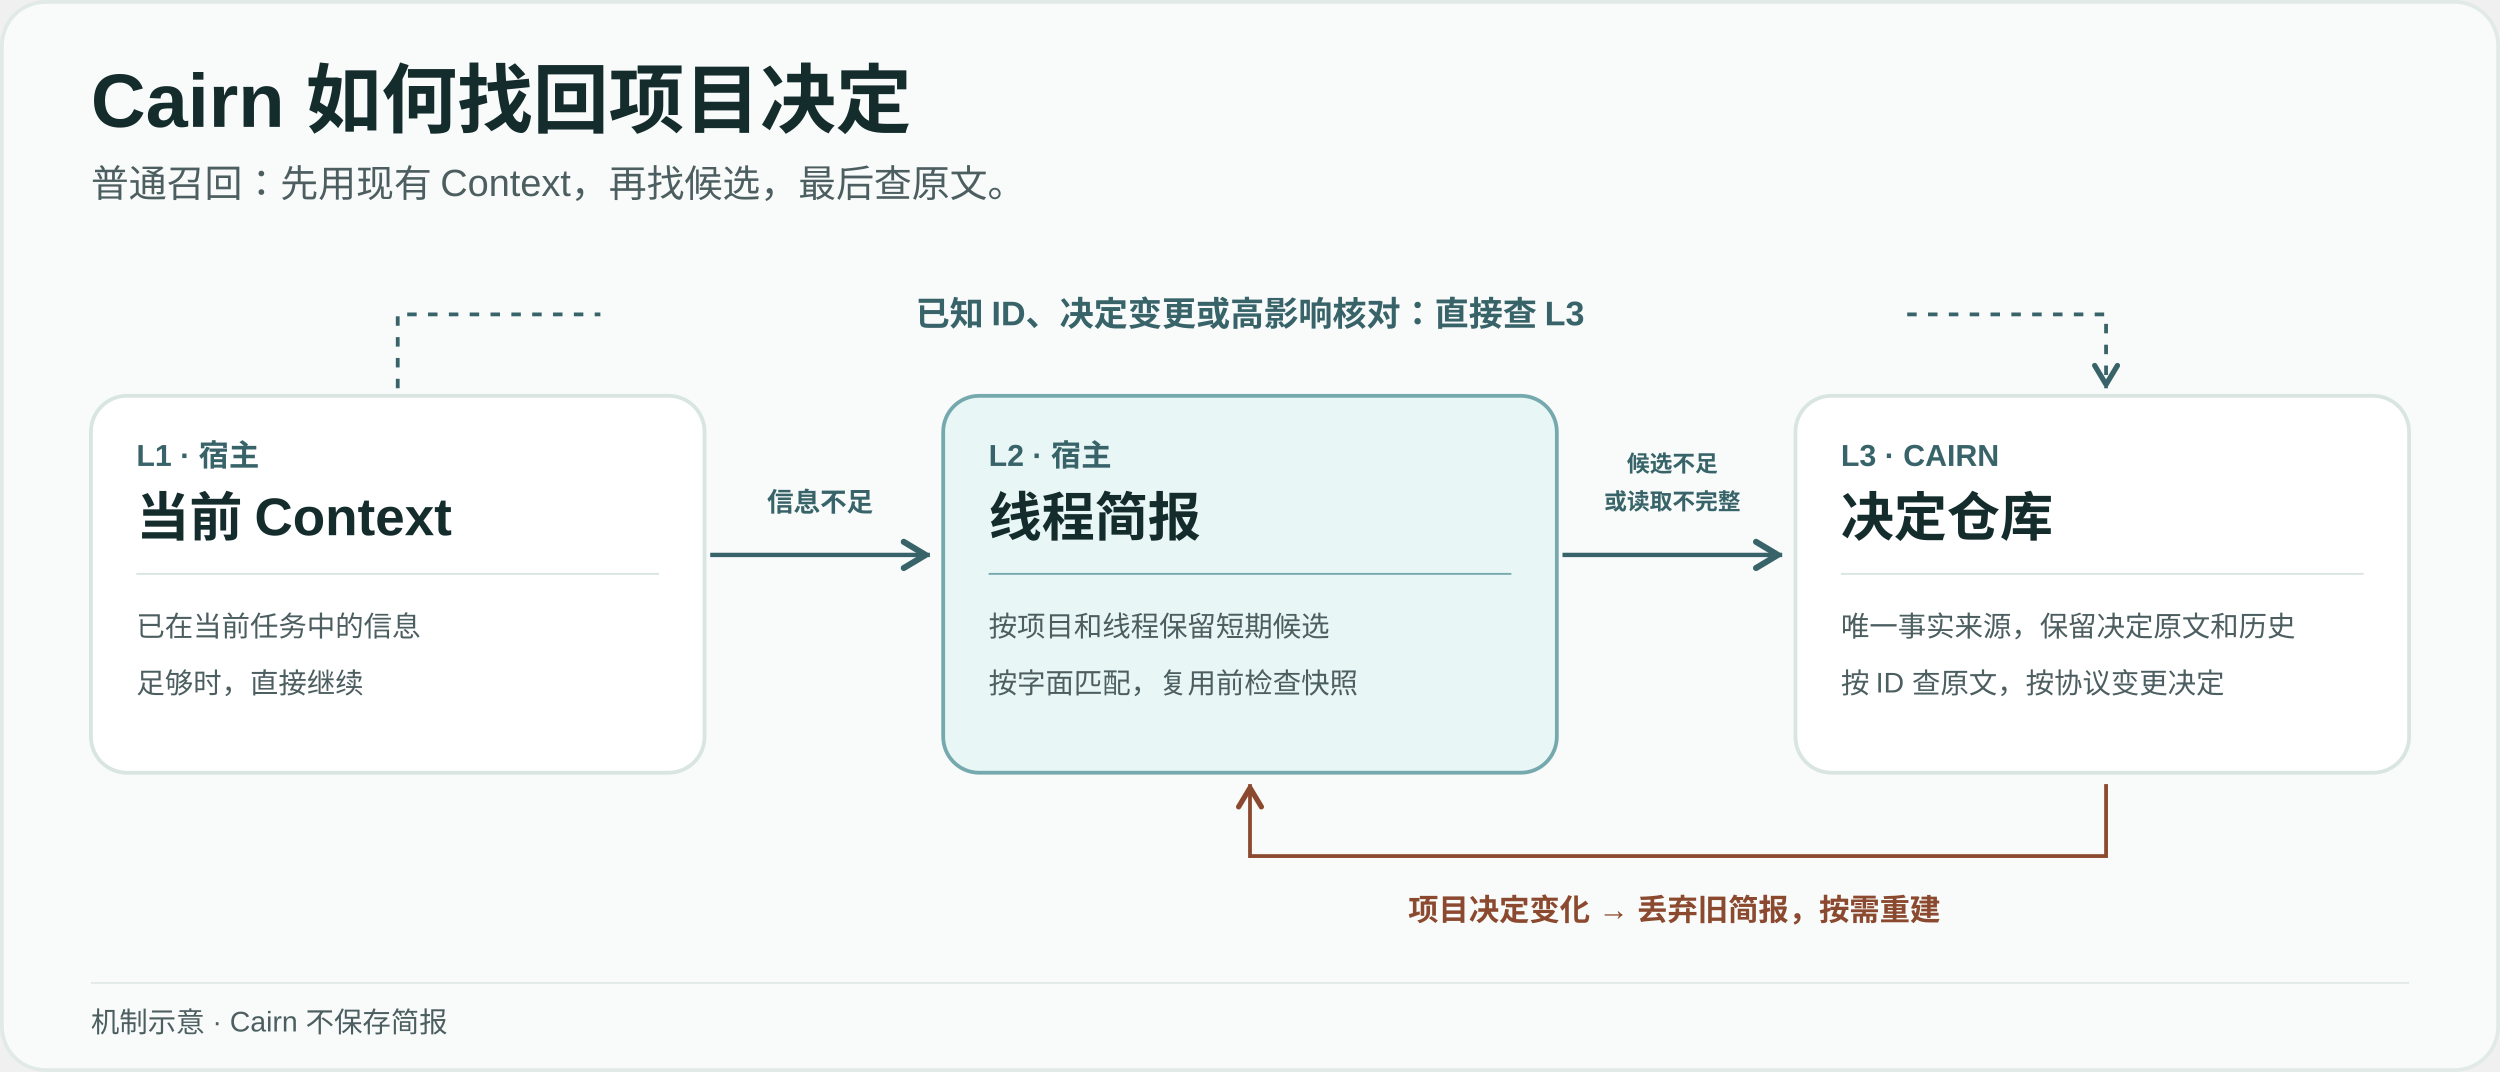
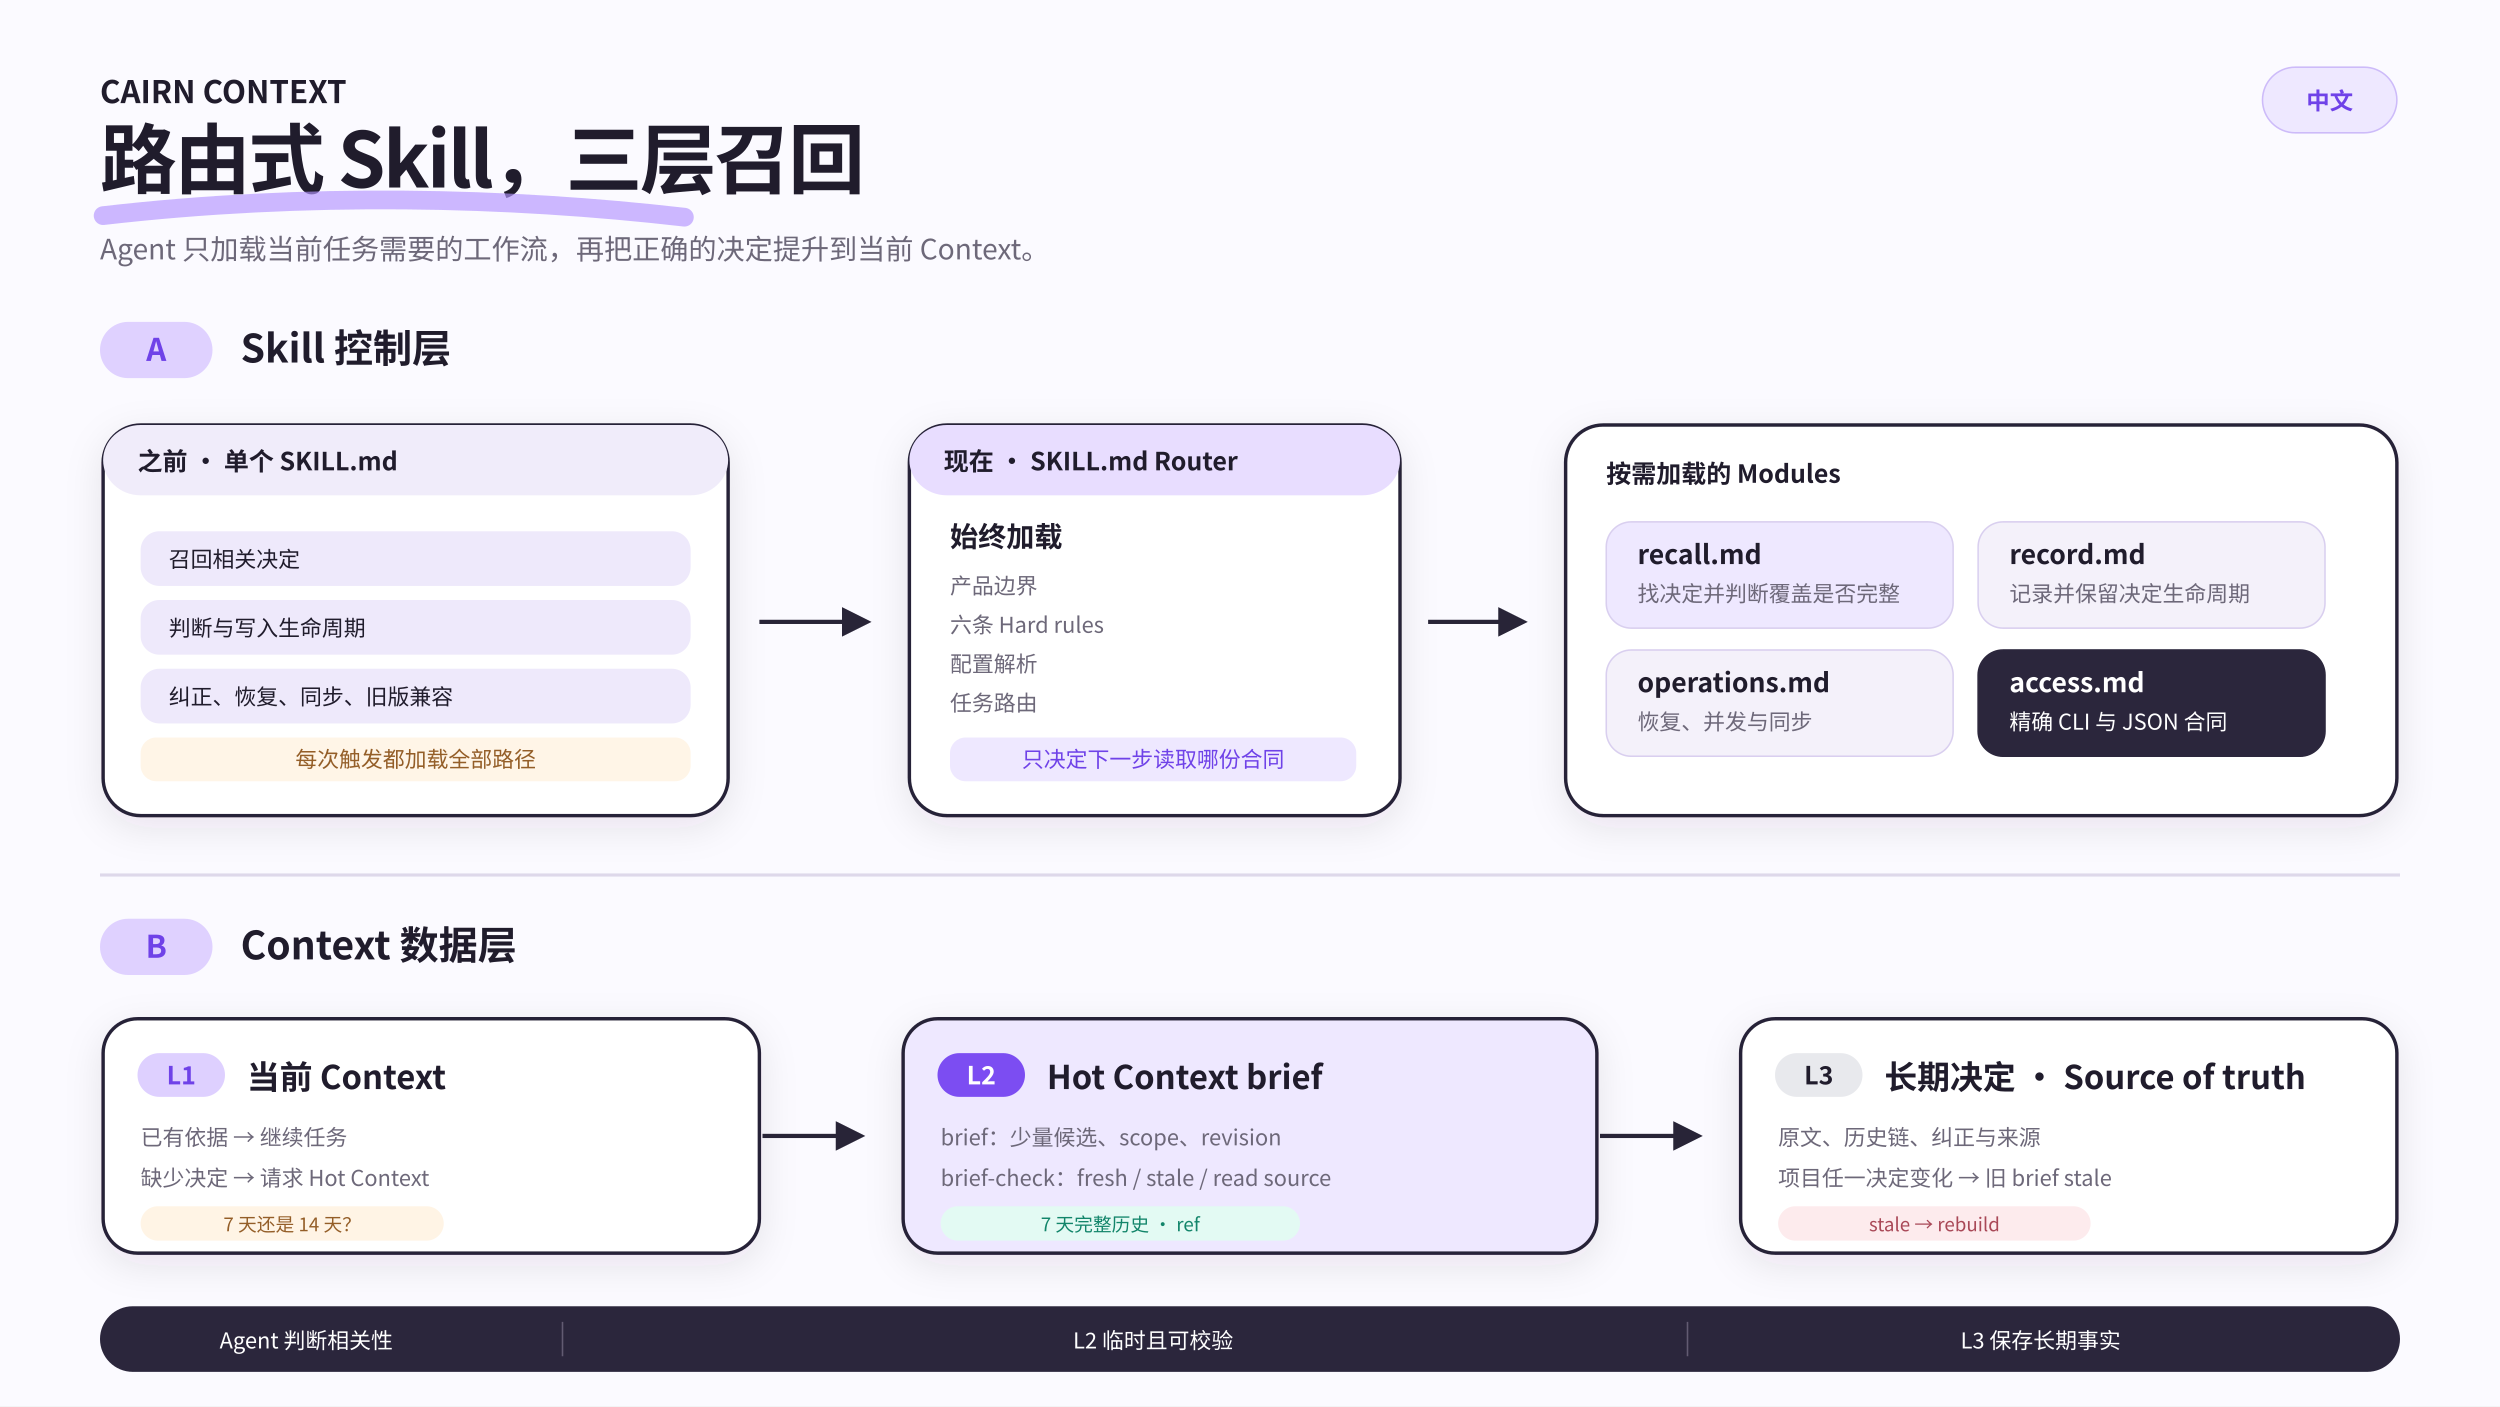
- <svg xmlns="http://www.w3.org/2000/svg" width="1320" height="566" viewBox="0 0 1320 566" role="img" aria-labelledby="title desc">
+ <svg xmlns="http://www.w3.org/2000/svg" width="1600" height="900" viewBox="0 0 1600 900" role="img">
  <defs>
-     <marker id="arrow" markerWidth="9" markerHeight="9" refX="7" refY="4" orient="auto">
-       <path d="M1 1l5 3-5 3" fill="none" stroke="#376369" stroke-width="1.4" stroke-linecap="round" stroke-linejoin="round" />
+     <filter id="shadow" x="-20%" y="-20%" width="140%" height="150%">
+       <feDropShadow dx="0" dy="7" stdDeviation="12" flood-color="#30264b" flood-opacity=".09" />
+     </filter>
+     <marker id="arrow" viewBox="0 0 10 10" refX="8" refY="5" markerWidth="7" markerHeight="7" orient="auto">
+       <path d="M0 0L10 5L0 10Z" fill="#282437" />
    </marker>
-     <marker id="return" markerWidth="9" markerHeight="9" refX="7" refY="4" orient="auto">
-       <path d="M1 1l5 3-5 3" fill="none" stroke="#8b4a2f" stroke-width="1.4" stroke-linecap="round" stroke-linejoin="round" />
-     </marker>
+     <style>
+       text{font-family:-apple-system,BlinkMacSystemFont,"PingFang SC","Noto Sans CJK SC",sans-serif;fill:#201c2c}.title{font-size:49px;font-weight:760;letter-spacing:-1.5px}.heading{font-size:25px;font-weight:730}.body{font-size:18px}.small{font-size:14px}.muted{fill:#6d6879}.purple{fill:#6f42e8}.light{fill:#fff}.green{fill:#12856a}.outline{stroke:#282437;stroke-width:2.2}
+     </style>
  </defs>
-   <rect x="1" y="1" width="1318" height="564" rx="23" fill="#f8fbfa" stroke="#e1eae7" stroke-width="2" />
-   <g font-family="Arial, PingFang SC, Microsoft YaHei, sans-serif">
-     <text x="48" y="67" font-size="40" font-weight="700" fill="#152c2d" text-anchor="start">Cairn 如何找回项目决定</text>
-     <text x="48" y="104" font-size="20" font-weight="500" fill="#4c5e60" text-anchor="start">普通召回：先用现有 Context，再找候选，最后查原文。</text>
-     <path d="M210 205V166H1112V205" fill="none" stroke="#376369" stroke-width="2" stroke-dasharray="5 6" marker-end="url(#arrow)" />
-     <rect x="317" y="147" width="686" height="37" rx="12" fill="#f8fbfa" />
-     <text x="660" y="172" font-size="18" font-weight="600" fill="#376369" text-anchor="middle">已知 ID、决定变更或高影响核对：直接查 L3</text>
-     <path d="M375 293h116" fill="none" stroke="#376369" stroke-width="2.3" marker-end="url(#arrow)" />
-     <path d="M825 293h116" fill="none" stroke="#376369" stroke-width="2.3" marker-end="url(#arrow)" />
-     <text x="433" y="270" font-size="14" font-weight="600" fill="#376369" text-anchor="middle">信息不足</text>
-     <text x="883" y="249" font-size="12" font-weight="600" fill="#376369" text-anchor="middle">候选不足</text>
-     <text x="883" y="269" font-size="12" font-weight="600" fill="#376369" text-anchor="middle">或读取不完整</text>
-     <path d="M1112 414v38H660v-38" fill="none" stroke="#8b4a2f" stroke-width="2" marker-end="url(#return)" />
-     <text x="884" y="486" font-size="16" font-weight="600" fill="#8b4a2f" text-anchor="middle">项目决定变化 → 丢弃旧简报，按需重建</text>
-     <path d="M48 519h1224" stroke="#e1eae7" />
-     <text x="48" y="545" font-size="15" font-weight="500" fill="#4c5e60" text-anchor="start">机制示意 · Cairn 不保存简报</text>
-     <g id="l1">
-       <rect x="48" y="209" width="324" height="199" rx="19" fill="#ffffff" stroke="#d8e5e1" stroke-width="2" />
-       <text x="72" y="246" font-size="16" font-weight="700" fill="#376369" text-anchor="start">L1 · 宿主</text>
-       <text x="72" y="283" font-size="28" font-weight="700" fill="#152c2d" text-anchor="start">当前 Context</text>
-       <path d="M72 303h276" stroke="#d8e5e1" />
-       <text x="72" y="336" font-size="15" font-weight="500" fill="#4c5e60" text-anchor="start">已在当前任务中的信息</text>
-       <text x="72" y="366" font-size="15" font-weight="500" fill="#4c5e60" text-anchor="start">足够时，直接继续</text>
-     </g>
-     <g id="l2">
-       <rect x="498" y="209" width="324" height="199" rx="19" fill="#e8f6f6" stroke="#75a9ad" stroke-width="2" />
-       <text x="522" y="246" font-size="16" font-weight="700" fill="#376369" text-anchor="start">L2 · 宿主</text>
-       <text x="522" y="283" font-size="28" font-weight="700" fill="#152c2d" text-anchor="start">线程简报</text>
-       <path d="M522 303h276" stroke="#75a9ad" />
-       <text x="522" y="336" font-size="15" font-weight="500" fill="#4c5e60" text-anchor="start">按项目和线程保留短期候选</text>
-       <text x="522" y="366" font-size="15" font-weight="500" fill="#4c5e60" text-anchor="start">按字面匹配，复用前检查快照</text>
-     </g>
-     <g id="l3">
-       <rect x="948" y="209" width="324" height="199" rx="19" fill="#ffffff" stroke="#d8e5e1" stroke-width="2" />
-       <text x="972" y="246" font-size="16" font-weight="700" fill="#376369" text-anchor="start">L3 · CAIRN</text>
-       <text x="972" y="283" font-size="28" font-weight="700" fill="#152c2d" text-anchor="start">决定仓库</text>
-       <path d="M972 303h276" stroke="#d8e5e1" />
-       <text x="972" y="336" font-size="15" font-weight="500" fill="#4c5e60" text-anchor="start">唯一事实来源，保留决定原文和历史</text>
-       <text x="972" y="366" font-size="15" font-weight="500" fill="#4c5e60" text-anchor="start">按 ID 查原文，按协议变更决定</text>
-     </g>
-   </g>
+   <rect width="1600" height="900" fill="#fbfaff" />
+   <text x="64" y="66" font-size="20" font-weight="700">CAIRN CONTEXT</text>
+   <text x="64" y="120" class="title">路由式 Skill，三层召回</text>
+   <path d="M66 138C196 123 325 126 438 139" fill="none" stroke="#b395ff" stroke-width="12" stroke-linecap="round" opacity=".66" />
+   <text x="64" y="166" class="body muted">Agent 只加载当前任务需要的工作流，再把正确的决定提升到当前 Context。</text>
+   <rect x="1448" y="43" width="86" height="42" rx="21" fill="#eee8ff" stroke="#cdbbf9" />
+   <text x="1491" y="70" text-anchor="middle" font-size="15" font-weight="720" class="purple">中文</text>
+   <rect x="64" y="206" width="72" height="36" rx="18" fill="#dfd1ff" />
+   <text x="100" y="231" text-anchor="middle" font-size="20" font-weight="760" class="purple">A</text>
+   <text x="154" y="232" class="heading">Skill 控制层</text>
+   <rect x="66" y="272" width="400" height="250" rx="24" fill="#fff" class="outline" filter="url(#shadow)" />
+   <rect x="66" y="272" width="400" height="45" rx="24" fill="#f0ecfa" />
+   <text x="88" y="301" font-size="16" font-weight="700">之前 · 单个 SKILL.md</text>
+   <rect x="90" y="340" width="352" height="35" rx="12" fill="#eee9fb" />
+   <text x="108" y="363" class="small">召回相关决定</text>
+   <rect x="90" y="384" width="352" height="35" rx="12" fill="#eee9fb" />
+   <text x="108" y="407" class="small">判断与写入生命周期</text>
+   <rect x="90" y="428" width="352" height="35" rx="12" fill="#eee9fb" />
+   <text x="108" y="451" class="small">纠正、恢复、同步、旧版兼容</text>
+   <rect x="90" y="472" width="352" height="28" rx="10" fill="#fff5e7" />
+   <text x="266" y="491" text-anchor="middle" class="small" style="fill:#945e28">每次触发都加载全部路径</text>
+   <path d="M486 398H554" stroke="#282437" stroke-width="2.7" marker-end="url(#arrow)" />
+   <rect x="582" y="272" width="314" height="250" rx="24" fill="#fff" class="outline" filter="url(#shadow)" />
+   <rect x="582" y="272" width="314" height="45" rx="24" fill="#e8ddff" />
+   <text x="604" y="301" font-size="16" font-weight="700">现在 · SKILL.md Router</text>
+   <text x="608" y="350" class="body" font-weight="680">始终加载</text>
+   <text x="608" y="380" class="small muted">产品边界</text>
+   <text x="608" y="405" class="small muted">六条 Hard rules</text>
+   <text x="608" y="430" class="small muted">配置解析</text>
+   <text x="608" y="455" class="small muted">任务路由</text>
+   <rect x="608" y="472" width="260" height="28" rx="10" fill="#eee8ff" />
+   <text x="738" y="491" text-anchor="middle" class="small purple">只决定下一步读取哪份合同</text>
+   <path d="M914 398H974" stroke="#282437" stroke-width="2.7" marker-end="url(#arrow)" />
+   <rect x="1002" y="272" width="532" height="250" rx="24" fill="#fff" class="outline" filter="url(#shadow)" />
+   <text x="1028" y="309" font-size="16" font-weight="700">按需加载的 Modules</text>
+   <rect x="1028" y="334" width="222" height="68" rx="16" fill="#eee8ff" stroke="#d9cfef" />
+   <text x="1048" y="361" font-size="17" font-weight="720" class="">recall.md</text>
+   <text x="1048" y="385" class="small muted">找决定并判断覆盖是否完整</text>
+   <rect x="1266" y="334" width="222" height="68" rx="16" fill="#f4f1fa" stroke="#d9cfef" />
+   <text x="1286" y="361" font-size="17" font-weight="720" class="">record.md</text>
+   <text x="1286" y="385" class="small muted">记录并保留决定生命周期</text>
+   <rect x="1028" y="416" width="222" height="68" rx="16" fill="#f4f1fa" stroke="#d9cfef" />
+   <text x="1048" y="443" font-size="17" font-weight="720" class="">operations.md</text>
+   <text x="1048" y="467" class="small muted">恢复、并发与同步</text>
+   <rect x="1266" y="416" width="222" height="68" rx="16" fill="#2b263c" stroke="#2b263c" />
+   <text x="1286" y="443" font-size="17" font-weight="720" class="light">access.md</text>
+   <text x="1286" y="467" class="small light">精确 CLI 与 JSON 合同</text>
+   <path d="M64 560H1536" stroke="#ded8ea" stroke-width="2" />
+   <rect x="64" y="588" width="72" height="36" rx="18" fill="#dfd1ff" />
+   <text x="100" y="613" text-anchor="middle" font-size="20" font-weight="760" class="purple">B</text>
+   <text x="154" y="614" class="heading">Context 数据层</text>
+   <rect x="66" y="652" width="420" height="150" rx="22" fill="#fff" class="outline" filter="url(#shadow)" />
+   <rect x="88" y="674" width="56" height="28" rx="14" fill="#ded0ff" />
+   <text x="116" y="694" text-anchor="middle" font-size="16" font-weight="740" class="purple">L1</text>
+   <text x="158" y="697" font-size="21" font-weight="730">当前 Context</text>
+   <text x="90" y="733" class="small muted">已有依据 → 继续任务</text>
+   <text x="90" y="759" class="small muted">缺少决定 → 请求 Hot Context</text>
+   <rect x="90" y="772" width="194" height="22" rx="11" fill="#fff4e5" />
+   <text x="187" y="788" text-anchor="middle" font-size="12" style="fill:#945e28">7 天还是 14 天？</text>
+   <path d="M488 727H550" stroke="#282437" stroke-width="2.7" marker-end="url(#arrow)" />
+   <rect x="578" y="652" width="444" height="150" rx="22" fill="#eee8ff" class="outline" filter="url(#shadow)" />
+   <rect x="600" y="674" width="56" height="28" rx="14" fill="#7c4df2" />
+   <text x="628" y="694" text-anchor="middle" font-size="16" font-weight="740" class="light">L2</text>
+   <text x="670" y="697" font-size="21" font-weight="730">Hot Context brief</text>
+   <text x="602" y="733" class="small muted">brief：少量候选、scope、revision</text>
+   <text x="602" y="759" class="small muted">brief-check：fresh / stale / read source</text>
+   <rect x="602" y="772" width="230" height="22" rx="11" fill="#e3faf3" />
+   <text x="717" y="788" text-anchor="middle" font-size="12" class="green">7 天完整历史 · ref</text>
+   <path d="M1024 727H1086" stroke="#282437" stroke-width="2.7" marker-end="url(#arrow)" />
+   <rect x="1114" y="652" width="420" height="150" rx="22" fill="#fff" class="outline" filter="url(#shadow)" />
+   <rect x="1136" y="674" width="56" height="28" rx="14" fill="#e8e9ed" />
+   <text x="1164" y="694" text-anchor="middle" font-size="16" font-weight="740">L3</text>
+   <text x="1206" y="697" font-size="21" font-weight="730">长期决定 · Source of truth</text>
+   <text x="1138" y="733" class="small muted">原文、历史链、纠正与来源</text>
+   <text x="1138" y="759" class="small muted">项目任一决定变化 → 旧 brief stale</text>
+   <rect x="1138" y="772" width="200" height="22" rx="11" fill="#fdebed" />
+   <text x="1238" y="788" text-anchor="middle" font-size="12" style="fill:#a94857">stale → rebuild</text>
+   <rect x="64" y="836" width="1472" height="42" rx="21" fill="#2b263c" />
+   <text x="196" y="863" text-anchor="middle" font-size="14" class="light">Agent 判断相关性</text>
+   <path d="M360 846V868" stroke="#625b72" />
+   <text x="738" y="863" text-anchor="middle" font-size="14" class="light">L2 临时且可校验</text>
+   <path d="M1080 846V868" stroke="#625b72" />
+   <text x="1306" y="863" text-anchor="middle" font-size="14" class="light">L3 保存长期事实</text>
</svg>
